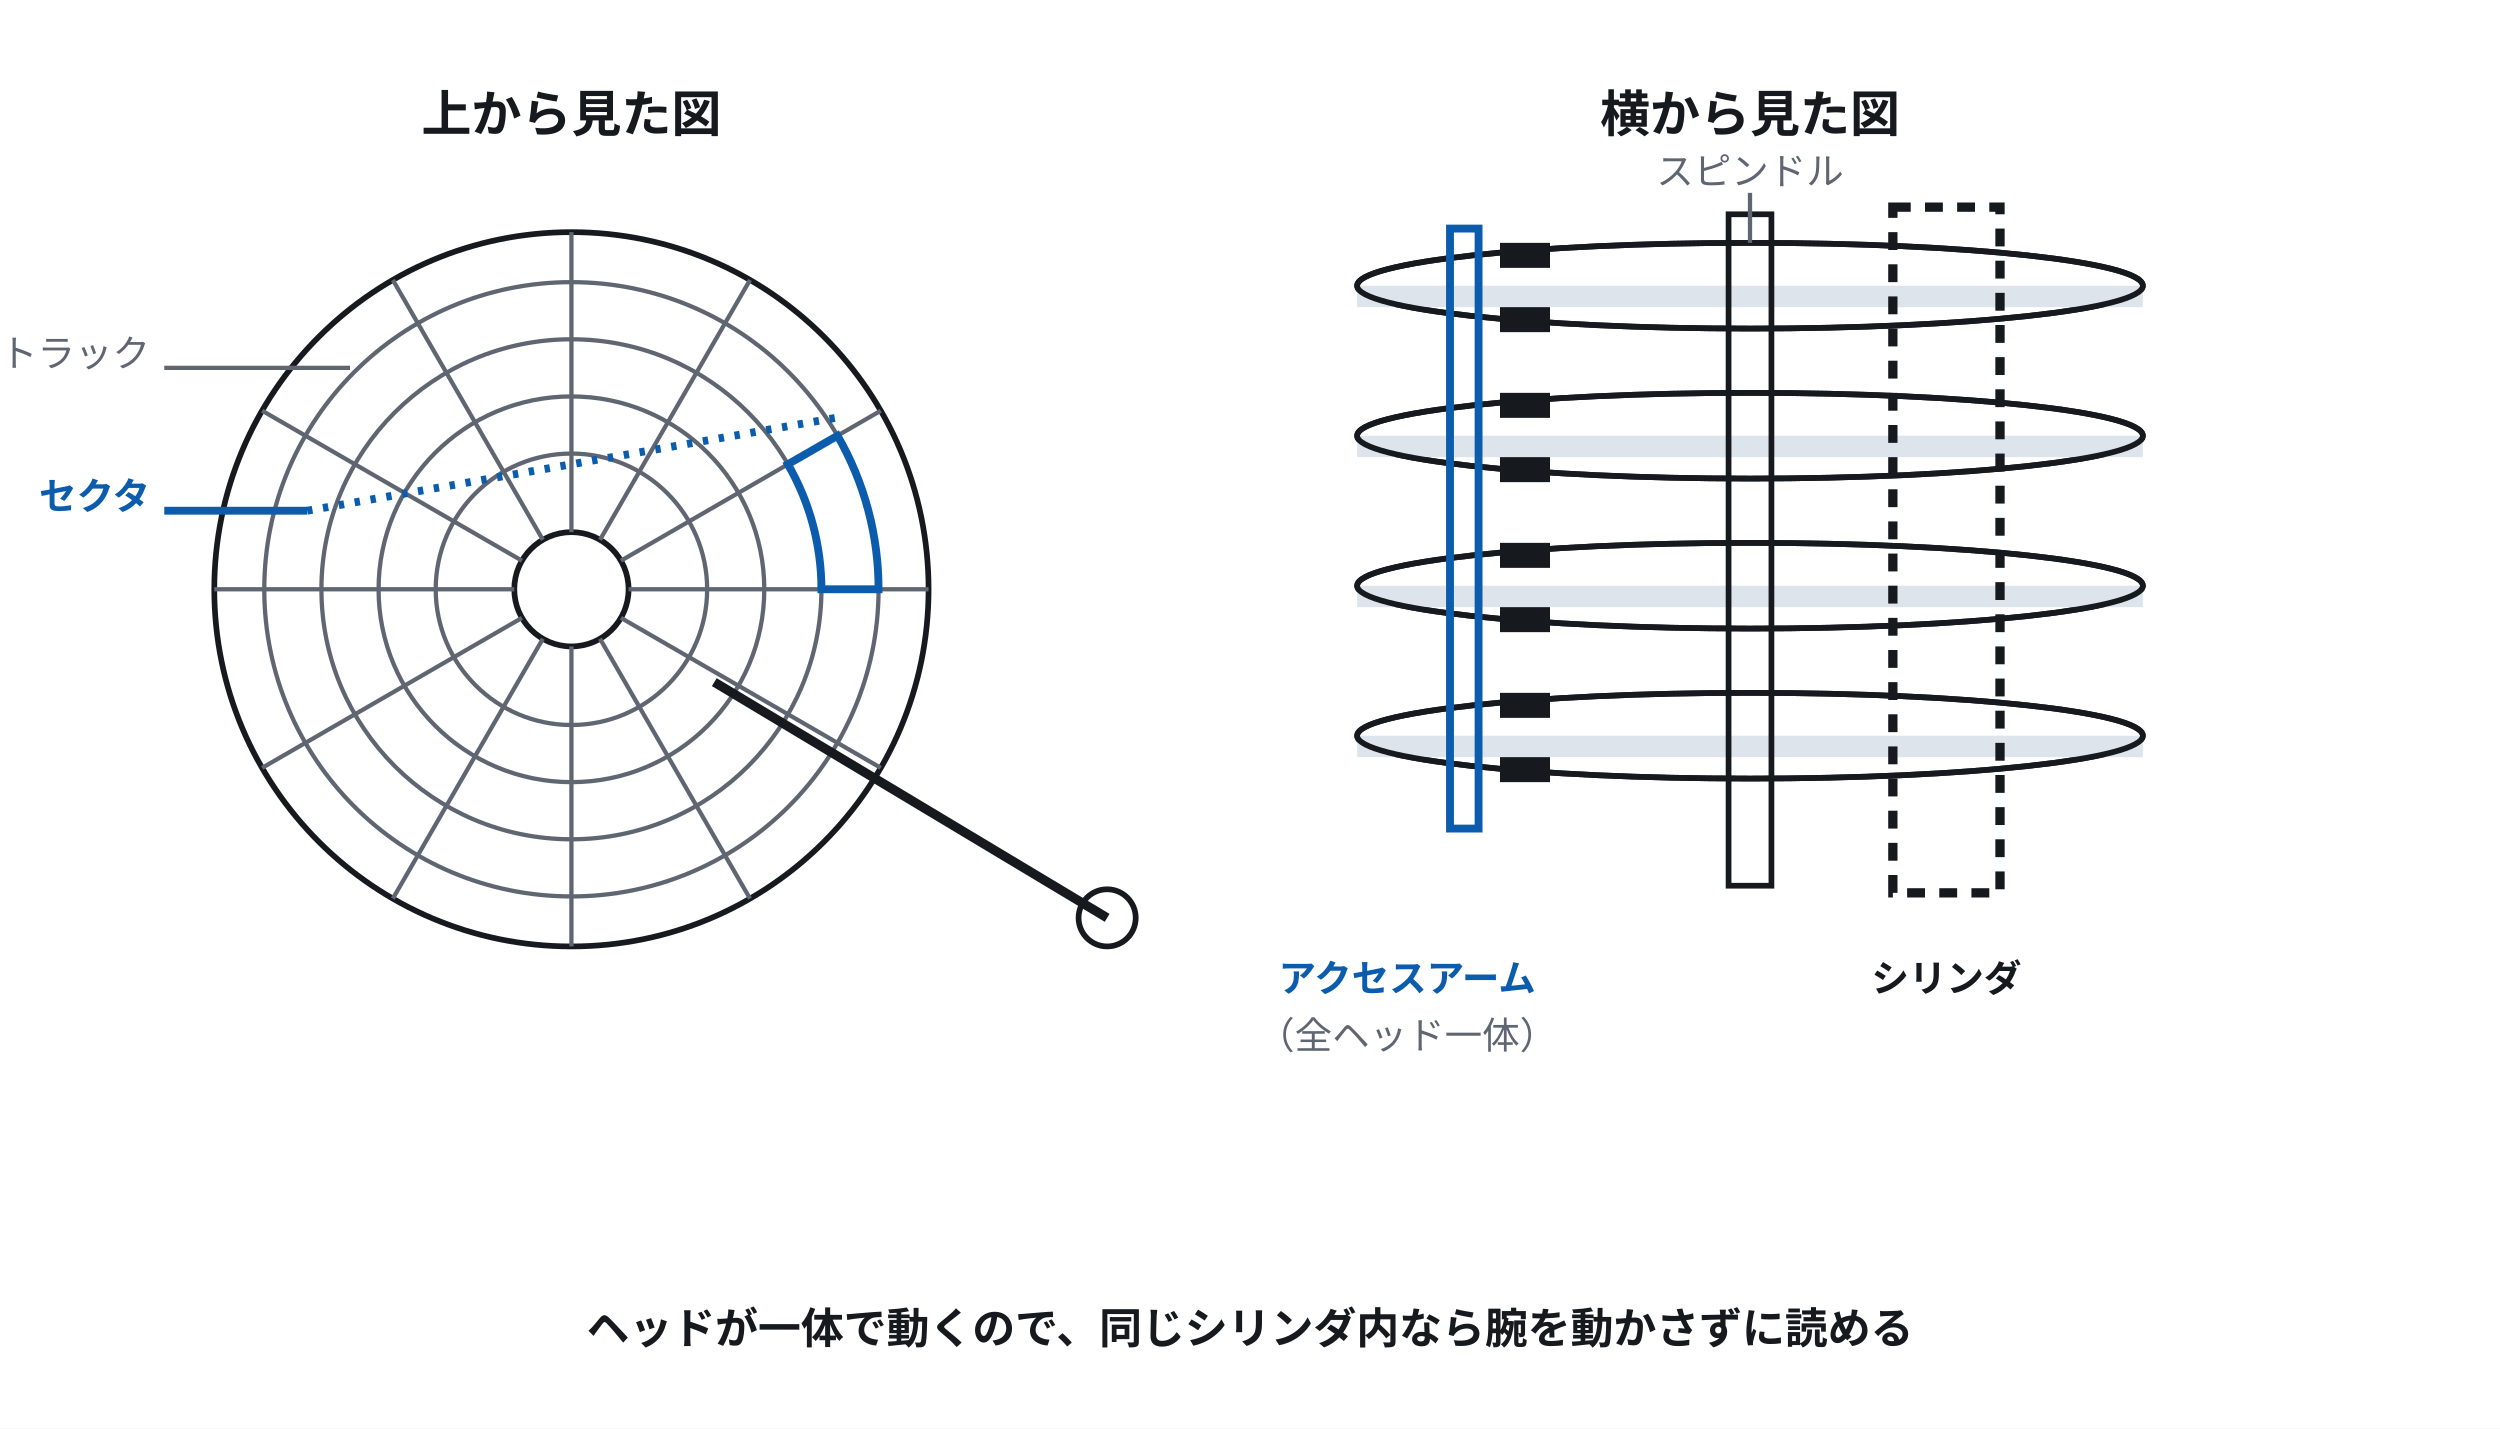
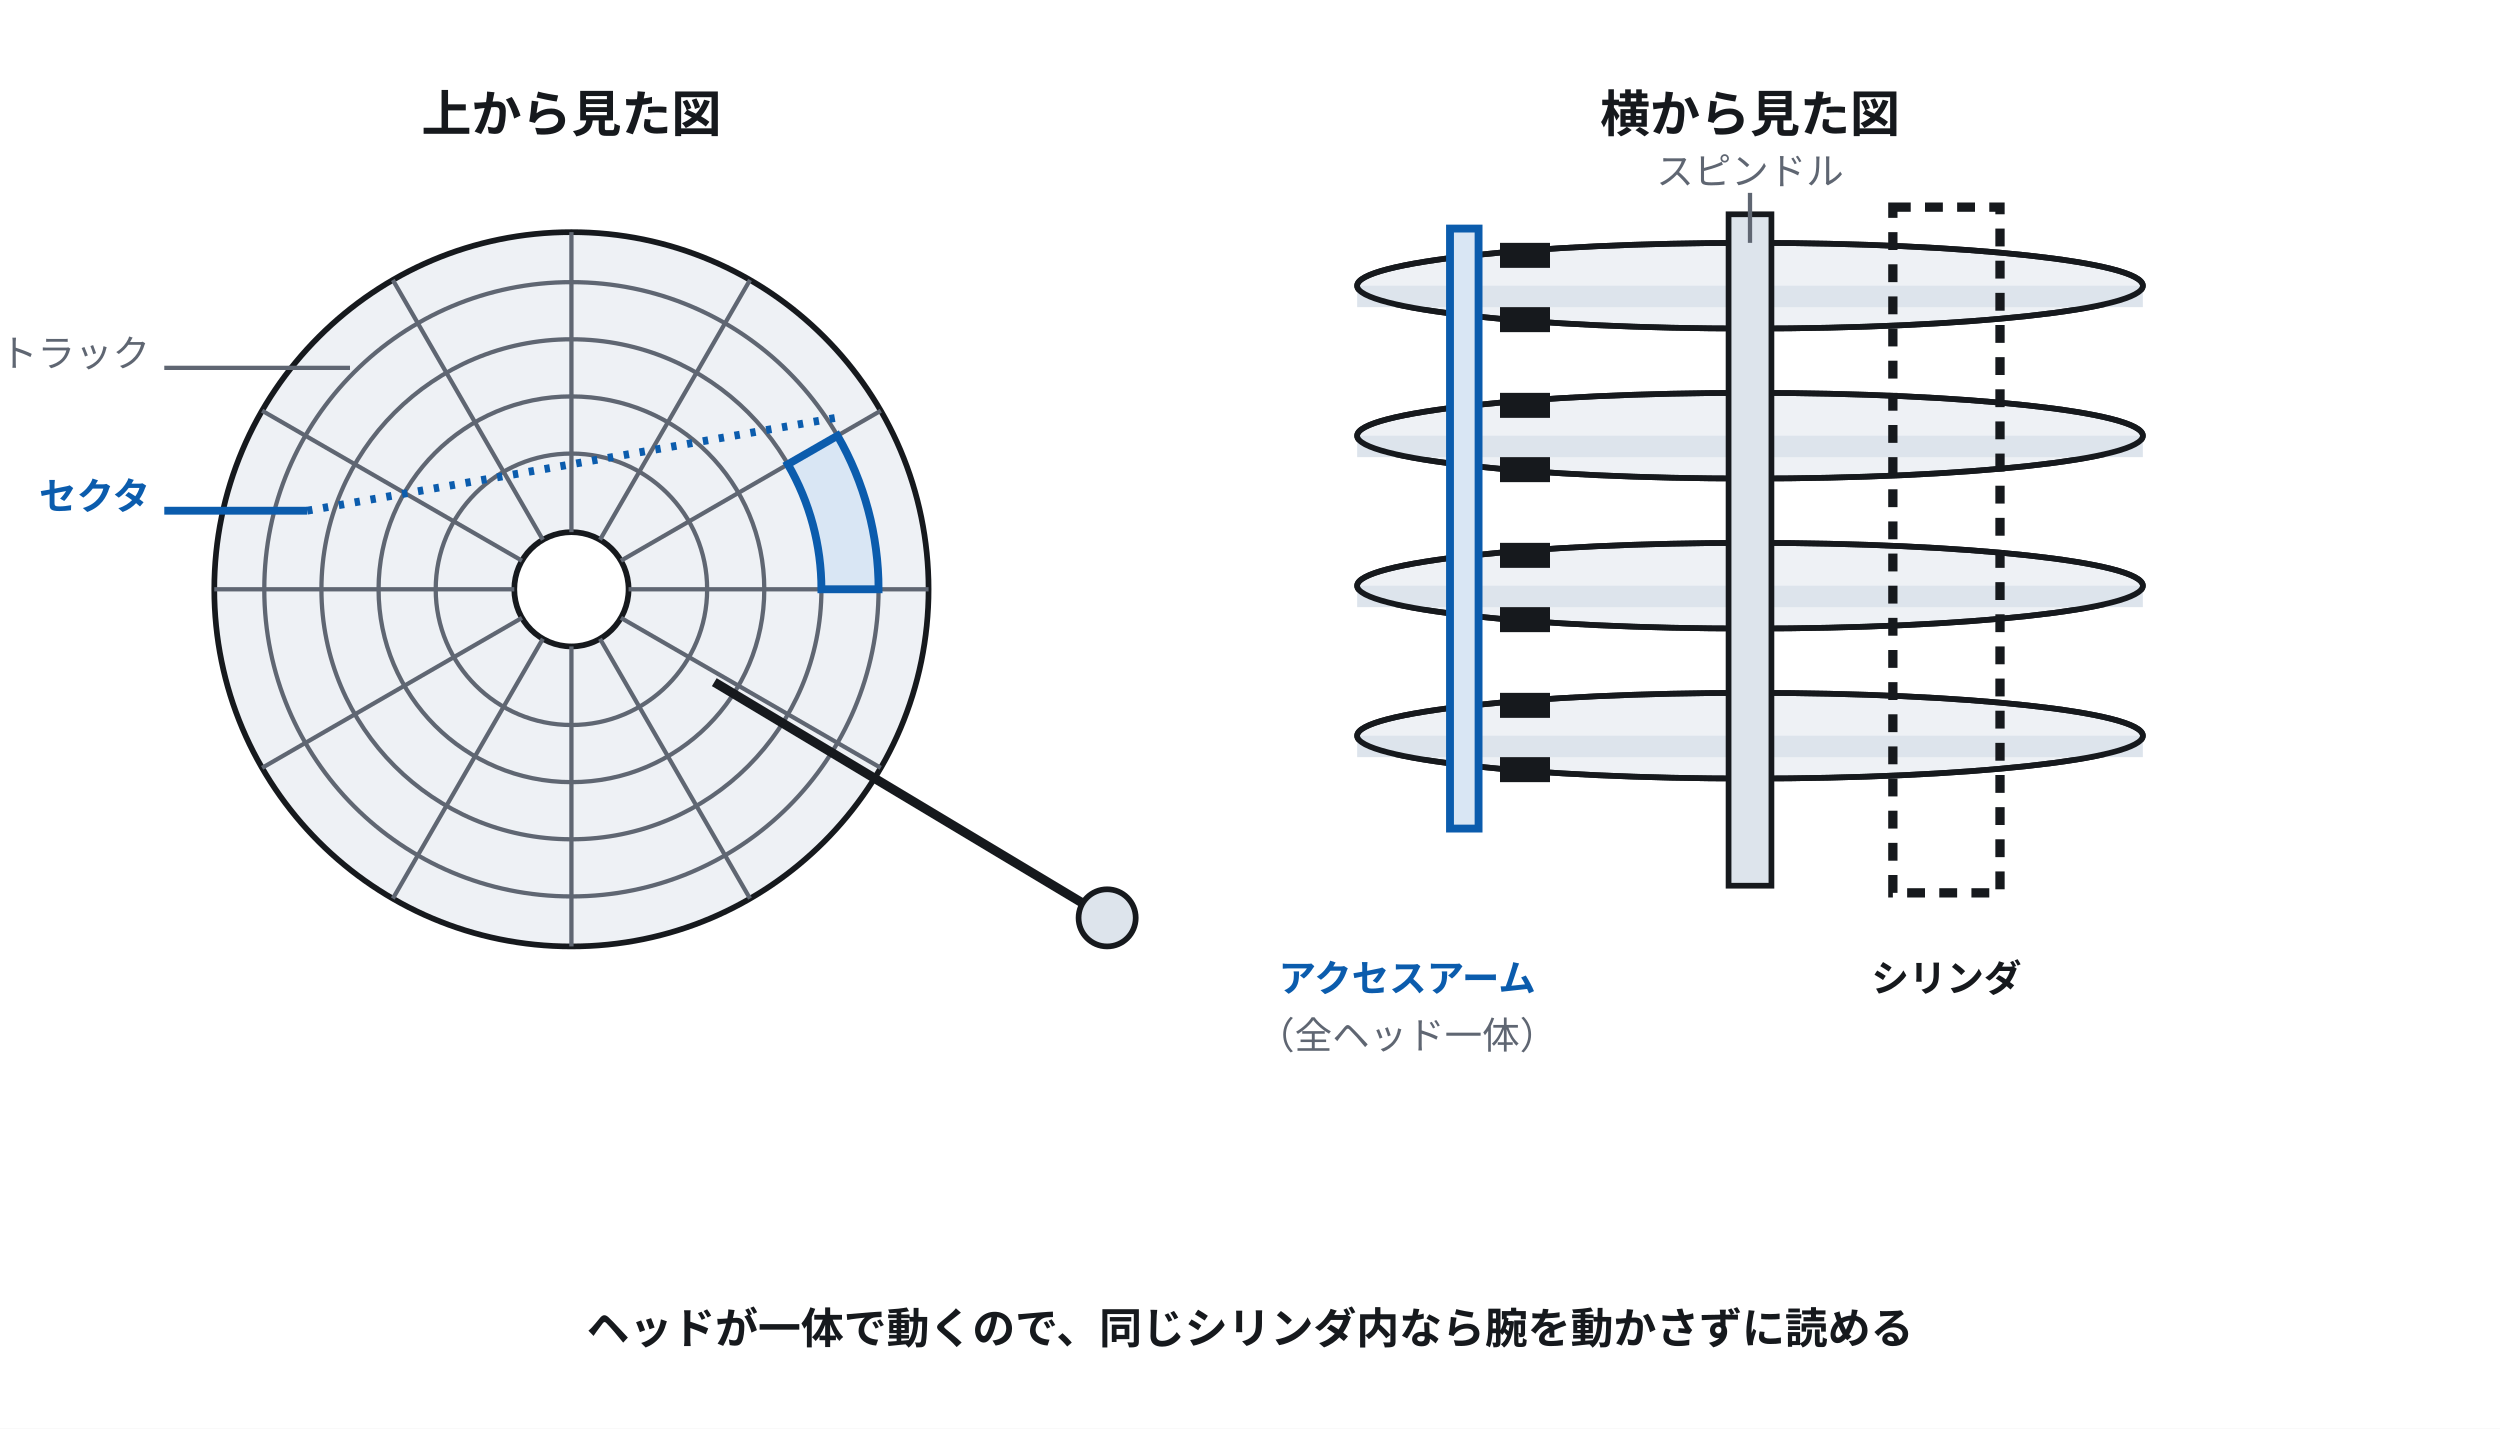
<svg xmlns="http://www.w3.org/2000/svg" viewBox="0 0 700 400" width="700" height="400" role="img">
  <style>
svg { font-family: "Helvetica Neue", Arial, "Hiragino Sans", "Yu Gothic", "Noto Sans JP", sans-serif; }
+ /* 線のクラスを先に置く。fill: none を持たせているのは、線だけの図形が
+    既定の黒で塗られないようにするため。ただしこれを塗りのクラスより
+    後に書くと、同じ詳細度なので後勝ちで cls='tint2 s' の塗りが消える。
+    実際そうなっており、全図で塗りが出ていなかった（2026-09-22 に修正）。 */
+ .s    { stroke: #16191d; stroke-width: 1.6; fill: none; }
+ .s2   { stroke: #16191d; stroke-width: 2.6; fill: none; }
+ .sm   { stroke: #5f6672; stroke-width: 1.2; fill: none; }
+ .sa   { stroke: #0b5cad; stroke-width: 2.2; fill: none; }
+ .dash { stroke-dasharray: 5 4; }
+ .dot  { stroke-dasharray: 1.5 3; }
+ /* 塗りのクラス。線のクラスより後に置くことで cls='tint2 s' が塗られる */
.bg   { fill: #ffffff; }
.ink  { fill: #16191d; }
.mut  { fill: #5f6672; }
.tint { fill: #eef1f5; }
.tint2{ fill: #dde4ec; }
.acc  { fill: #0b5cad; }
.accT { fill: #d9e6f4; }
.none { fill: none; }
- .s    { stroke: #16191d; stroke-width: 1.6; fill: none; }
- .s2   { stroke: #16191d; stroke-width: 2.6; fill: none; }
- .sm   { stroke: #5f6672; stroke-width: 1.2; fill: none; }
- .sa   { stroke: #0b5cad; stroke-width: 2.2; fill: none; }
- .dash { stroke-dasharray: 5 4; }
- .dot  { stroke-dasharray: 1.5 3; }
text  { fill: #16191d; font-size: 14px; }
.t-s  { font-size: 12px; }
.t-xs { font-size: 10.5px; }
.t-l  { font-size: 17px; }
.t-xl { font-size: 21px; }
.b    { font-weight: 700; }
.i    { font-style: italic; }
.m    { font-family: "SF Mono", Menlo, Consolas, monospace; }
.lbl  { fill: #5f6672; }
@media (prefers-color-scheme: dark) {
  .bg   { fill: #14171b; }
  .ink  { fill: #e8ebef; }
  .mut  { fill: #9aa3b0; }
  .tint { fill: #232830; }
  .tint2{ fill: #2e343d; }
  .acc  { fill: #6ab0f3; }
  .accT { fill: #1e2c3c; }
  .s, .s2 { stroke: #e8ebef; }
  .sm   { stroke: #9aa3b0; }
  .sa   { stroke: #6ab0f3; }
  text  { fill: #e8ebef; }
  .lbl  { fill: #9aa3b0; }
}
</style>
  <defs>
    <marker id="a" viewBox="0 0 10 10" refX="9" refY="5" markerWidth="7" markerHeight="7" orient="auto-start-reverse">
      <path d="M0,0 L10,5 L0,10 z" class="ink" />
    </marker>
    <marker id="aa" viewBox="0 0 10 10" refX="9" refY="5" markerWidth="7" markerHeight="7" orient="auto-start-reverse">
      <path d="M0,0 L10,5 L0,10 z" class="acc" />
    </marker>
    <marker id="am" viewBox="0 0 10 10" refX="9" refY="5" markerWidth="6" markerHeight="6" orient="auto-start-reverse">
      <path d="M0,0 L10,5 L0,10 z" class="mut" />
    </marker>
    <marker id="o" viewBox="0 0 10 10" refX="5" refY="5" markerWidth="6" markerHeight="6">
      <circle cx="5" cy="5" r="3.5" class="bg s" />
    </marker>
  </defs>
  <rect width="700" height="400" class="bg" />
  <text x="160" y="32" text-anchor="middle" dominant-baseline="middle" class="b">上から見た図</text>
  <circle cx="160" cy="165" r="100" class="tint s" />
  <circle cx="160" cy="165" r="86" class="none sm" />
  <circle cx="160" cy="165" r="70" class="none sm" />
  <circle cx="160" cy="165" r="54" class="none sm" />
  <circle cx="160" cy="165" r="38" class="none sm" />
  <circle cx="160" cy="165" r="16" class="bg s" />
  <line x1="176.0" y1="165.0" x2="260.0" y2="165.0" class="sm" />
  <line x1="173.856" y1="173.0" x2="246.603" y2="215.0" class="sm" />
  <line x1="168.0" y1="178.856" x2="210.0" y2="251.603" class="sm" />
  <line x1="160.0" y1="181.0" x2="160.0" y2="265.0" class="sm" />
  <line x1="152.0" y1="178.856" x2="110" y2="251.603" class="sm" />
  <line x1="146.144" y1="173.0" x2="73.397" y2="215.0" class="sm" />
  <line x1="144.0" y1="165.0" x2="60.0" y2="165.0" class="sm" />
  <line x1="146.144" y1="157.0" x2="73.397" y2="115" class="sm" />
  <line x1="152.0" y1="151.144" x2="110" y2="78.397" class="sm" />
  <line x1="160.0" y1="149.0" x2="160" y2="65.0" class="sm" />
  <line x1="168.0" y1="151.144" x2="210.0" y2="78.397" class="sm" />
  <line x1="173.856" y1="157.0" x2="246.603" y2="115" class="sm" />
  <path d="M220.6,130.0 A70,70 0 0 1 230.0,165.0 L246.0,165.0 A86,86 0 0 0 234.5,122.0 Z" class="accT sa" />
  <text x="42" y="99" text-anchor="end" dominant-baseline="middle" class="t-xs lbl">トラック</text>
  <line x1="46" y1="103" x2="98" y2="103" class="sm" />
  <text x="42" y="139" text-anchor="end" dominant-baseline="middle" class="t-xs acc b">セクタ</text>
  <line x1="46" y1="143" x2="86" y2="143" class="sa" />
  <line x1="86" y1="143" x2="234" y2="117" class="sa dot" />
  <path d="M310,257 L200,191" class="s2" />
  <circle cx="310" cy="257" r="8" class="tint2 s" />
  <text x="490" y="32" text-anchor="middle" dominant-baseline="middle" class="b">横から見た図</text>
  <ellipse cx="490" cy="80" rx="110" ry="12" class="tint s" />
  <rect x="380" y="80" width="220" height="6" class="tint2" />
  <ellipse cx="490" cy="80" rx="110" ry="12" class="none s" />
  <rect x="420" y="68" width="14" height="7" class="ink" />
  <rect x="420" y="86" width="14" height="7" class="ink" />
  <ellipse cx="490" cy="122" rx="110" ry="12" class="tint s" />
  <rect x="380" y="122" width="220" height="6" class="tint2" />
  <ellipse cx="490" cy="122" rx="110" ry="12" class="none s" />
  <rect x="420" y="110" width="14" height="7" class="ink" />
  <rect x="420" y="128" width="14" height="7" class="ink" />
  <ellipse cx="490" cy="164" rx="110" ry="12" class="tint s" />
  <rect x="380" y="164" width="220" height="6" class="tint2" />
  <ellipse cx="490" cy="164" rx="110" ry="12" class="none s" />
  <rect x="420" y="152" width="14" height="7" class="ink" />
  <rect x="420" y="170" width="14" height="7" class="ink" />
  <ellipse cx="490" cy="206" rx="110" ry="12" class="tint s" />
  <rect x="380" y="206" width="220" height="6" class="tint2" />
  <ellipse cx="490" cy="206" rx="110" ry="12" class="none s" />
  <rect x="420" y="194" width="14" height="7" class="ink" />
  <rect x="420" y="212" width="14" height="7" class="ink" />
  <rect x="484" y="60" width="12" height="188" class="tint2 s" />
  <text x="490" y="48" text-anchor="middle" dominant-baseline="middle" class="t-xs lbl">スピンドル</text>
  <rect x="406" y="64" width="8" height="168" class="accT sa" />
  <text x="394" y="274" text-anchor="middle" dominant-baseline="middle" class="t-xs acc b">アクセスアーム</text>
  <text x="394" y="290" text-anchor="middle" dominant-baseline="middle" class="t-xs lbl">（全ヘッド一体）</text>
  <rect x="530" y="58" width="30" height="192" class="none s2 dash" />
  <text x="545" y="274" text-anchor="middle" dominant-baseline="middle" class="t-xs b">シリンダ</text>
  <line x1="490" y1="54" x2="490" y2="68" class="sm" />
  <text x="350" y="372" text-anchor="middle" dominant-baseline="middle" class="t-s b">ヘッドが一体で動くので、同じシリンダ内なら腕を動かさずに読める</text>
</svg>
